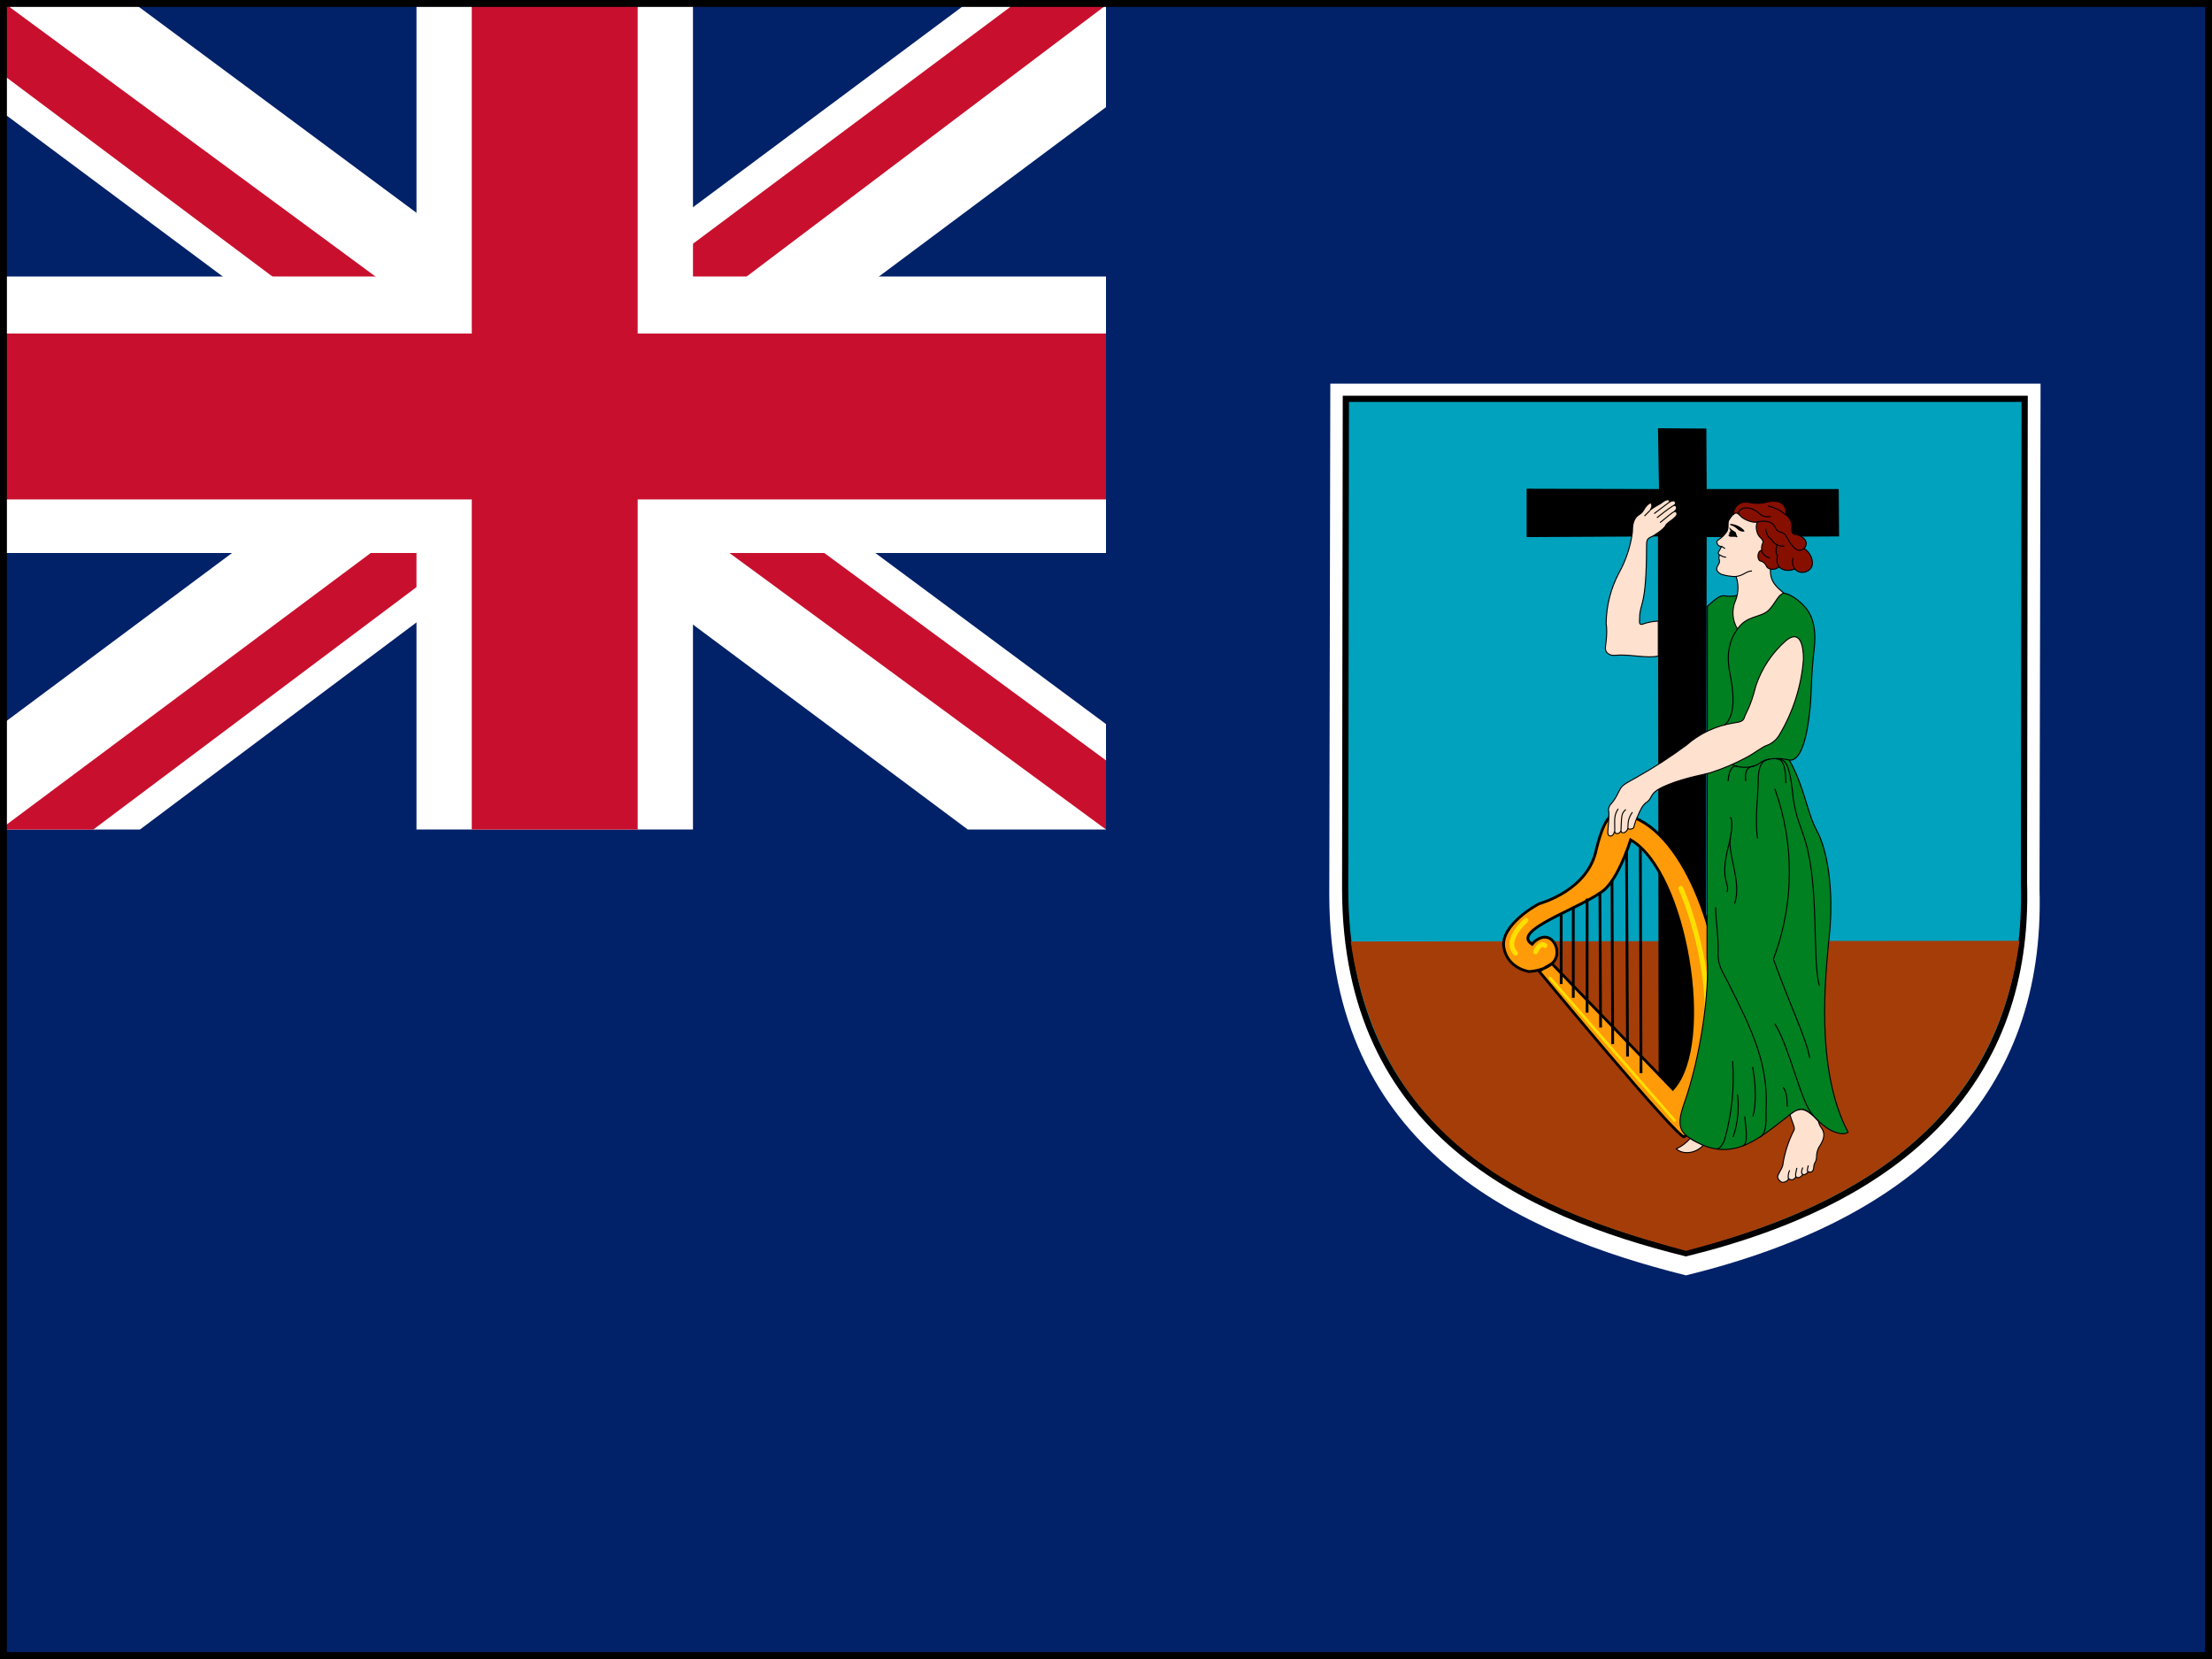
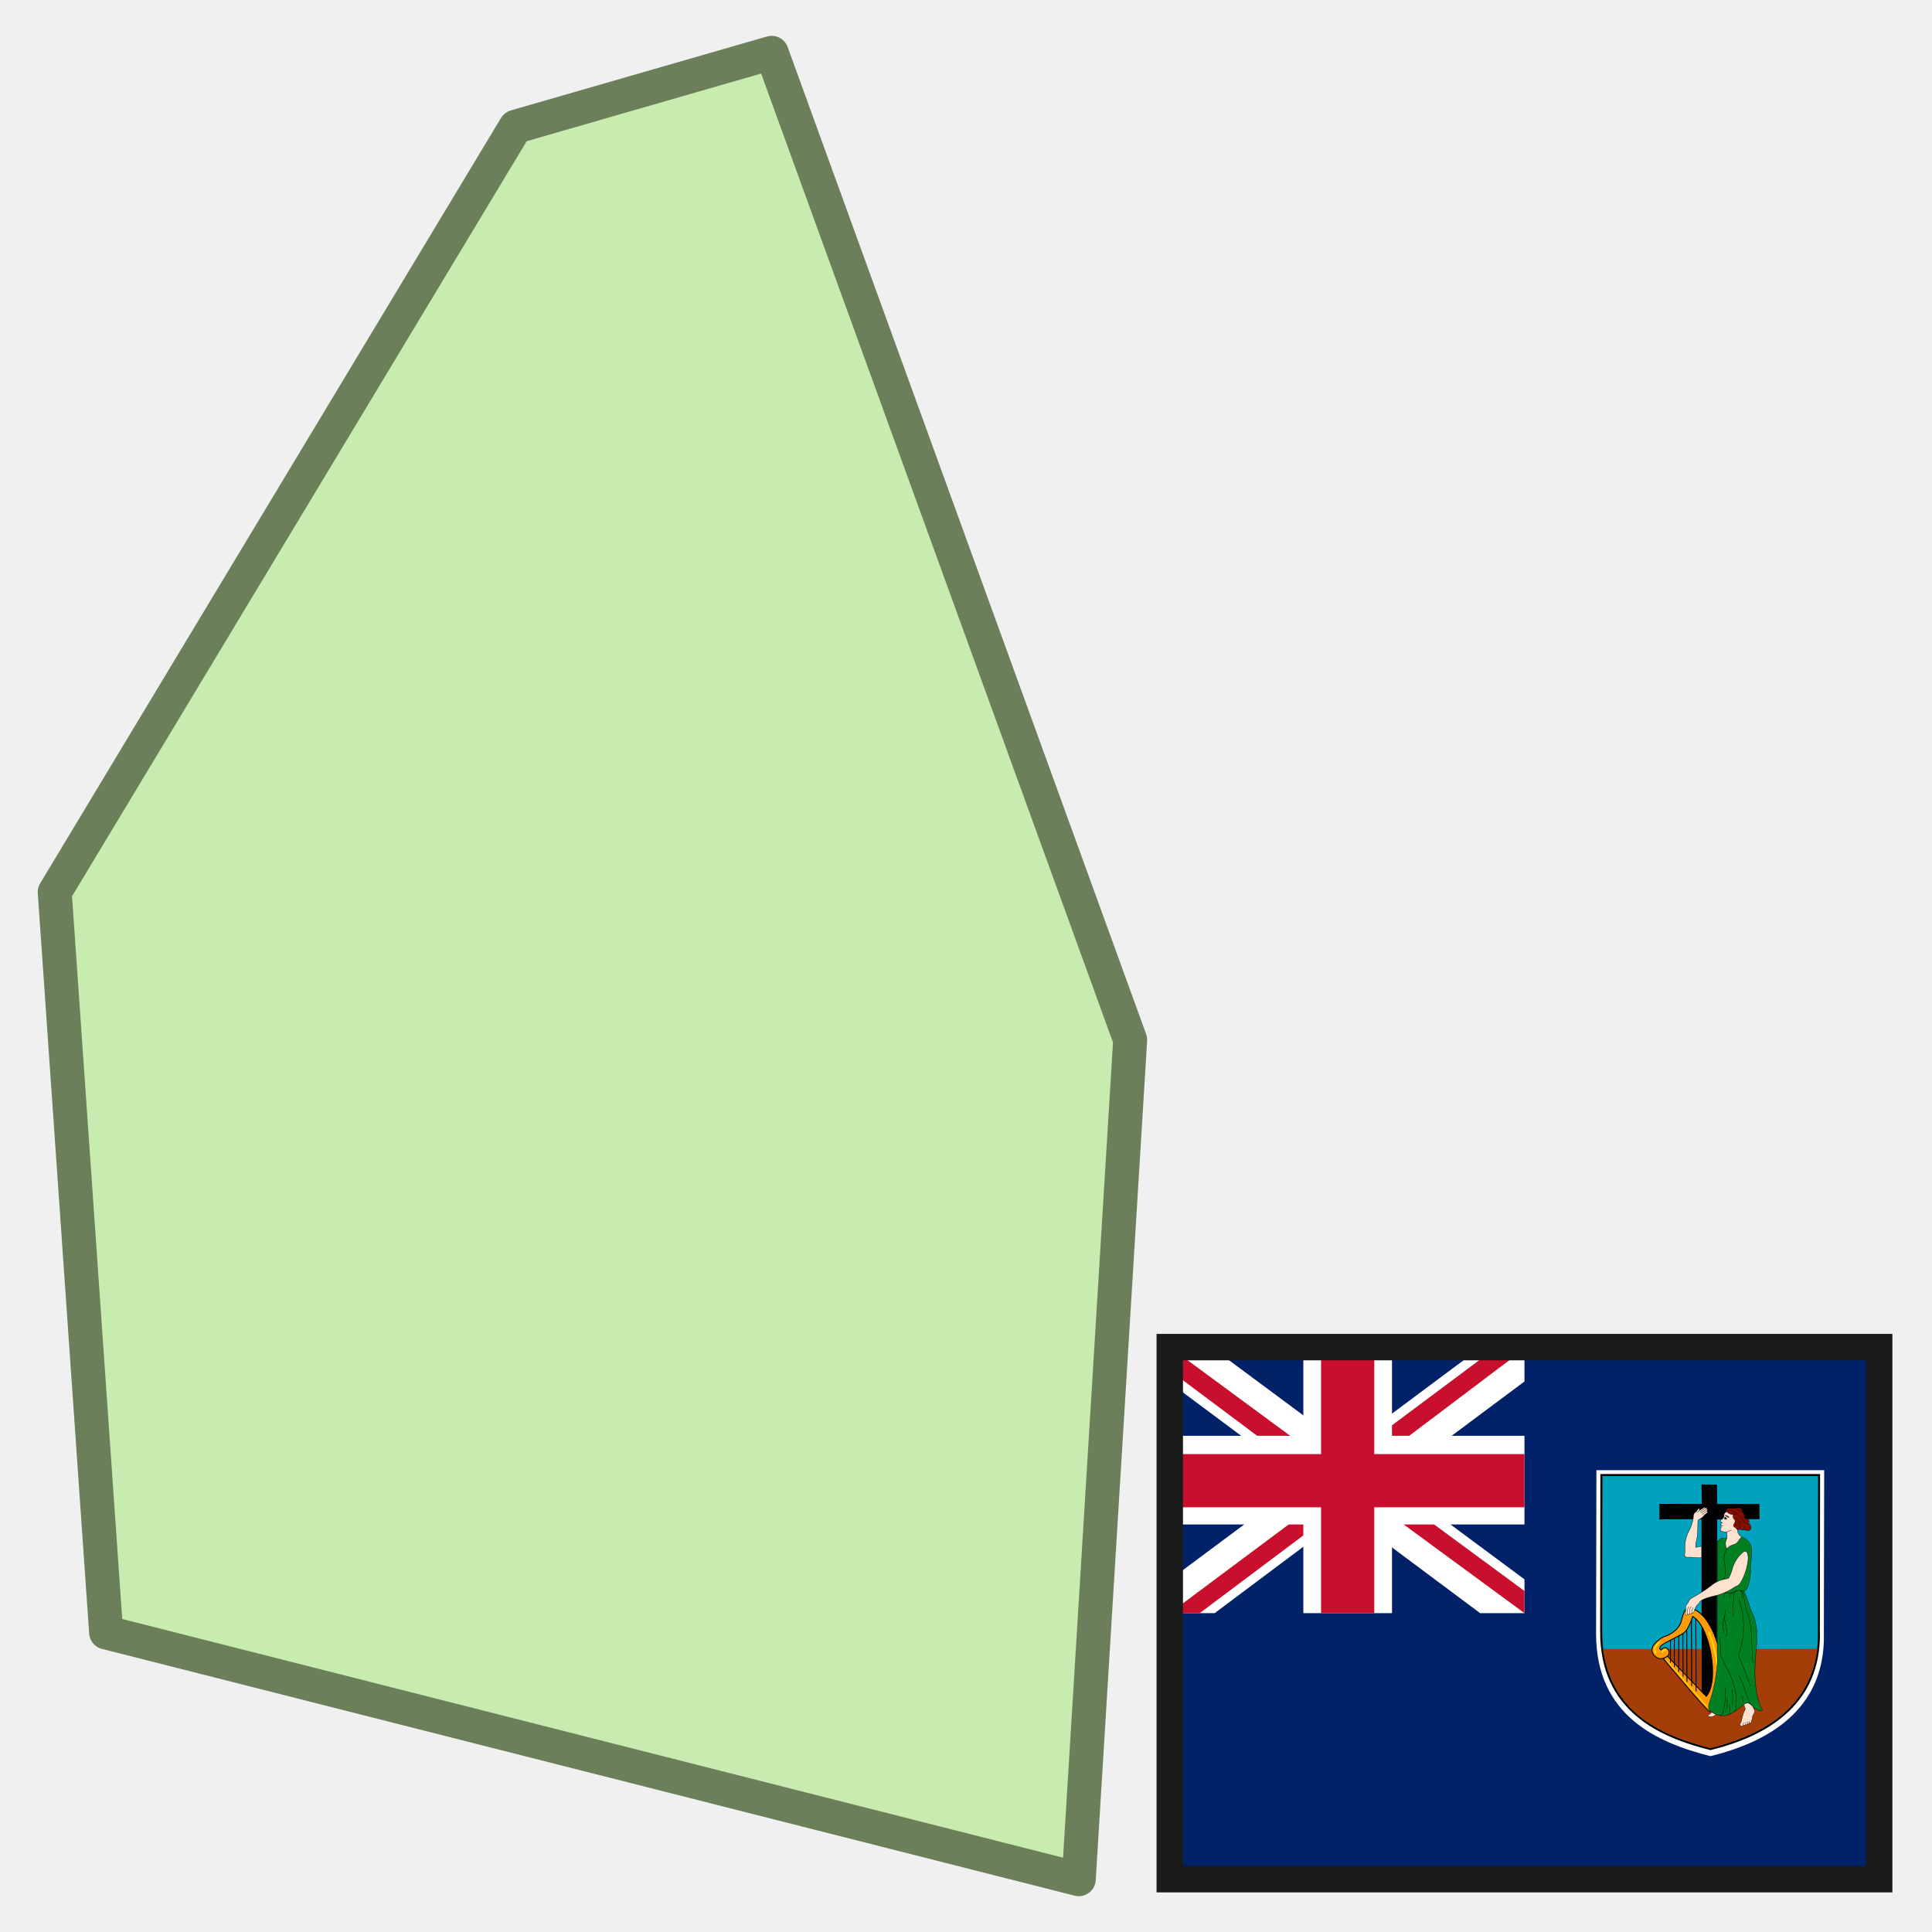
- <svg xmlns="http://www.w3.org/2000/svg" id="flag-icons-ms" viewBox="0 0 640 480" data-copyright="© 2026 Sensory App House">
-   <path fill="#012169" d="M0 0h640v480H0z" />
-   <path fill="#fff" d="M384.9 111h205.5l-.3 146.3c1.7 58.7-34.9 95.2-102.3 111.7-47.9-12-103-36.5-103.2-110z" />
-   <path fill="#00a2bd" stroke="#000" stroke-width="1.8" d="M389.4 115.4h196.4l-.2 140.2c1.6 56.3-33.4 91.2-97.8 107-45.8-11.4-98.5-35-98.6-105.4z" />
-   <path fill="#a53d08" d="M584.3 272.2c-7.2 53.7-48.6 77.2-96.5 89.7-42.5-11.4-88.2-29.6-97-89.5z" />
-   <path d="m480 141.5-.3-17.6 14 .1.1 17.5H532l.1 13.7-38.3.2-.3 161.4-13.6.1-.2-161.7-38 .2v-14z" />
-   <path fill="#ff9a08" fill-rule="evenodd" stroke="#000" stroke-width=".8" d="m449 278.8 35 36.3c12.1-13.3 3.7-63-12.2-72.1-1.9 5.9-5.1 13-8.6 15.2-7.5 5.2-26.1 11.2-19.9 15 1.4-1.9 5.1-3.7 6.9.6 2 6.9-7.8 7.3-7.8 7.3s-6.2-.8-7.3-7c-1-6.4 9.3-12.2 10.2-12.6.8-.3 14.3-4 16.6-15.9 2.9-11.8 5.8-10 6.3-10.2 17.7 1.7 29.2 33.3 29.9 55.5s-9 37-10.8 38c-1.7.9-42-47.9-42-47.9z" />
-   <path fill="#ff9a08" stroke="#000" stroke-width=".8" d="m474.6 245 .2 65.5m-4.2-64.2.3 59.4m-4.5-50.8.2 47.2m-3.7-43.9.2 39.1m-3.9-37.3v33m-4-30.4v26.1m-3.5-24v20" />
-   <g fill="none" stroke="#ffdf00" stroke-linecap="round" stroke-width="1.8">
-     <path stroke-width=".8" d="m448.5 283 36 41.2" />
-     <path stroke-width="1.4" d="M486.3 257s16.4 35.7 1.2 65m-43.2-46.6s1.2-3.1 2.7-1.8m-5.5-7.3s-6.6 5.7-3 9.5" />
+ <svg xmlns="http://www.w3.org/2000/svg" viewBox="0 0 512 512">
+   <g transform="translate(-131.15 -32.15) scale(1.1256)">
+     <path d="M 382.6 273.4 L 370.5 471.0 L 141.5 412.9 L 129.4 238.6 L 237.9 58.4 L 298.2 41.0 L 382.6 273.4 Z" fill="#c8ecb0" stroke="#6b7f5a" stroke-width="8" stroke-linejoin="round" fill-rule="evenodd" />
  </g>
-   <path fill="#008021" stroke="#000" stroke-width=".3" d="M494 175.4c2.3-2 3.6-3.3 5.1-3s3.5 0 5-.4a31 31 0 0 1 12-.4c1 .2 2.5.7 4.6 2.5s5.2 5 4.2 13.6-.7 12.3-1.2 17.2c-.8 8.5-2.7 15.5-6 15 4.5 8 5 15 8 20.5s4.8 16.8 3.7 29c-1.2 12.3-4.4 39.7 5.3 58.2-1.6 1.1-5.5 0-9-3.7s-5-3.6-7.8-1.4c-8.8 6.7-17 14.8-29.1 6.7-2.8-1.8-3.6-4-1.6-9.7 5-14 7.5-33.4 6.7-42.4z" />
-   <path fill="#ffe1cf" stroke="#000" stroke-width=".3" d="M502.3 166.8a10 10 0 0 1-.1 6.8 9 9 0 0 0 .5 8.4c2.7-4 6.6-3.2 9-5.4 2.2-2.3 2.7-4.5 4.4-5-1.7-1.5-4.3-3.2-3.8-7.5.6-4.4 6.7-8 1.2-14.6a8 8 0 0 0-13.4 1.2c-.3.8.2 2.4-.7 3.4a8 8 0 0 1-2.1 2q-1 .6-.2 1.6.3.4 1 .4l-.8 1.5q-.4.4.2 1c-.5 1.3.4 1.5-.2 2.5s-1.2 2 .6 3c.6.3 3 .8 4.4.7zm-22.5 23c-3.2.8-8.4-.6-12.3-.2-1.8.2-3.2-.7-3-2.4s.6-4.4.2-6.8a32 32 0 0 1 3.8-14.8 33 33 0 0 0 3.8-11.6c0-1.9.2-3.9 1.8-5 1.2-.7 1.4-1.4 1.8-2 1-1.5 2-1.8 2-1q.2.7-.5 1.6c1-.8 2.8-1.8 3.2-2 .4-.4 2.4-1.8 2.5-.4q1.3-.6 1.6 0 .2.6-.3 1c.6 0 1.2.9 0 1.8.7-.2 1.3.8.2 1.7-1 1-2.4 1.6-2.7 2.4s-3.2 2.9-4.3 3.3c-1.1.5-1.2 1.1-1.2 2.7 0 17.8-2 16.3-2 20.7 0 1-.3 2.1.8 1.8a15 15 0 0 1 4.6-.9v10zm.7 38.2c5.2-2.6 11.2-3.6 14.3-4.4a62 62 0 0 0 10.4-4.4c2.5-1.3 4.5-3 5.9-3.5a7 7 0 0 0 3.8-3.2 50 50 0 0 0 6.9-21.8c0-4-1-8.6-5-5.4a30 30 0 0 0-8.8 13.2c-1.6 6.4-3 7.9-3.3 9.1-.4 1.3-1.6 1.3-3.2 1.6a27 27 0 0 0-13.6 6.4 136 136 0 0 1-14.2 9.2c-3.7 2.1-4.4 2.3-5.2 4q-1.2 2.5-2.2 3.6-1.2 1.2-.8 2.6c.1.8-.2 4.2-.3 5.4s.3 1.4.7 1.5c.4 0 1-.2 1.3-1.6-.2 1.4 1.7 1 1.8-.1 0 1.5 2 .6 2-.8 0 1 1.7.3 1.7 0q.5-2 1.2-3.4c.6-1.4 1.3-3.2 2.7-4 1.5-1.2.8-2.4 3.9-4zm37.4 94.5c.3 1.3 1 2.7 1.2 3.6s-.2 1.1-.4 1.6a33 33 0 0 0-2.8 8.8c0 1.2-1 2.4-1.3 3.2q-.8 1.2.8 2.3c.4.3 2-.2 2.1-1q1.2.9 2.1-.5 1 .7 2-.7c.5.3 1.3-.3 1.6-.8.8.4 1.6 0 1.6-1.6q.1-.7.5-1.3.3-.7.3-1.7c0-.7.3-2 .9-2.8.6-1 1.5-2.5 1.1-4-.4-1.4-1-1.3-1.5-3.2-1.3-1.4-3-3.2-4.8-3.4-1.8 0-2.8 1.1-3.4 1.5zm-32.9 9.9c1.7 1.6 5.3 1.6 7.8-1-.9-.4-3-1.4-3.8-2a12 12 0 0 1-4 3z" />
-   <path fill="#870f00" stroke="#000" stroke-width=".3" d="M501.4 149c.6-4 3.5-4 5.3-3.5.8.1 2.6.3 4.4-.2 3.4-.9 6 .3 5.6 3.6 1 .7 2 2.3 1.7 3.7q-.3 2 1.4 2.1c1.3.2 4 1.8 2.2 4 1.7 1 3 3.7 2.1 5.4s-3.6 2.1-4.8.5c-1.3.6-3.3.7-4.6-.6-.9 1-3 .9-3.5 0q-.6-1.4-1.9-1.7c-.9-.3-1-2.8.4-3.1q-.1-1.3.3-2t-.8-1.8c-.8-.7-1.5-3-.7-4.4-1.4.5-4.4-.9-5-1.8q-1.2-1.4-2.1-.2z" />
-   <g fill="none" stroke="#000" stroke-width=".3">
-     <path d="M502.3 166.8c2.2-.3 3-1.6 4.6-1.6m-9.4-4.7.5.3q.7.4 1.4.4m-1.3-3.1 1 .6m4.2-9.7c-1.3-1.3 2.2-3.8 6-.2.8.8 2.5.8 3 .6m-3.8 1.6c1.8-.4 4.3-.4 5.1 1.6s2.3.6 3.5 3c1.2 2.3 3 4.8 5 3m-7.4 5.4a4 4 0 0 1-.4-3.2c-.7-.8-.4-2.5 0-3.3m-4.6 1.7c0 .7 1 2 2.4 2.2m7.2 3.2q-1-1.4-.5-3.2" />
-     <path d="M510.9 153c0 1.1.6 2.5 1.6 3 .3.6 1.4 2.2 3.8 2m.4-9a11 11 0 0 0-5.2-2.6m-8.8 35.6c-2 2.7-3.2 6.4-2.4 11.6 1 5.2 2.4 12.8-1.3 16.2m18.6 10.1c-2.6-.7-6.4-.7-8.5.9-2 1.5-5.6 1.6-7.9.4" />
-     <path d="M512 219.6c-2.3.4-3.3 2.1-3.3 6.4 0 4.2-1 10.4-.2 16.6m-.6-21.1c-1.6.4-3.2.4-2.8 4.5m-5.1 0c.1-2.4 1-4.8 2.6-4.3m14.1 4.9c0-5.6-1.2-7.1-2.8-7 2.2 0 3.7.3 4.7 9.2.6 6.8 2 9 3.7 14.4 4.1 13.6 2 34.5 4.1 42m-12.9-57a71 71 0 0 1-.4 49.3c4.8 13.4 9.6 23.1 10.5 28.6m-23.9-48c.8-2.9-2.2-3.2.4-13.3q1.6-6.4.6-8.4" />
-     <path d="M500.7 242.4c-1 4.4 3.3 12.8 1.2 19m-5.5 1.1c0 4 .9 9 .7 13-.2 3.9 1.4 5.7 3.2 9.4 6.8 13.4 11.2 22.9 10.7 35.5-.2 2.4.6 7.2-1.8 8.6m-12.6 3.4c.7 0 1.4-.4 2.3-2.4a65 65 0 0 0 2.4-23m1.4 9.6c.4 2.6.4 8-1.3 12.4" />
-     <path d="M507.1 308.7c1 5.6 1 10.7.1 14.3m-2.4 0c.2 2.2 1.2 8-.5 8.5m9.2-35.3c4.3 6.7 7.6 23.2 11.2 26.6m-7.6-2.6c0-1.8-.1-4.4-1.2-5.6M471 239.4c.1-1.2-.1-2.4 1.3-4.4m-3.3 5.2c.2-4.4.1-4.8 1.4-6m-3.2 6.1c0-3.2-.3-4.3 1-6.3m14.9-88.8-4.5 3.4m5.8-2.4q-.7.2-5 3.6m5.1-1.8c-1 .4-2.6 2-4.2 3.2m-2.9-3.5-1.6 1.6M517.5 341c-.2-.2-.2-1.3.3-2.4m1.9 1.9c-.4-.3 0-1.7.2-2.6m1.7 1.9q-.7-.4 0-2m1.5 1.2q-.4 0 .1-1.8" />
+   <rect x="310" y="357" width="188" height="141" fill="#ffffff" />
+   <g transform="translate(310 357) scale(0.29375)">
+     <path fill="#012169" d="M0 0h640v480H0z" />
+     <path fill="#fff" d="M384.9 111h205.5l-.3 146.3c1.7 58.7-34.9 95.2-102.3 111.7-47.9-12-103-36.5-103.2-110z" />
+     <path fill="#00a2bd" stroke="#000" stroke-width="1.8" d="M389.4 115.4h196.4l-.2 140.2c1.6 56.3-33.4 91.2-97.8 107-45.8-11.4-98.5-35-98.6-105.4z" />
+     <path fill="#a53d08" d="M584.3 272.2c-7.2 53.7-48.6 77.2-96.5 89.7-42.5-11.4-88.2-29.6-97-89.5z" />
+     <path d="m480 141.5-.3-17.6 14 .1.1 17.5H532l.1 13.7-38.3.2-.3 161.4-13.6.1-.2-161.7-38 .2v-14z" />
+     <path fill="#ff9a08" fill-rule="evenodd" stroke="#000" stroke-width=".8" d="m449 278.8 35 36.3c12.1-13.3 3.7-63-12.2-72.1-1.9 5.9-5.1 13-8.6 15.2-7.5 5.2-26.1 11.2-19.9 15 1.4-1.9 5.1-3.7 6.9.6 2 6.9-7.8 7.3-7.8 7.3s-6.2-.8-7.3-7c-1-6.4 9.3-12.2 10.2-12.6.8-.3 14.3-4 16.6-15.9 2.9-11.8 5.8-10 6.3-10.2 17.7 1.7 29.2 33.3 29.9 55.5s-9 37-10.8 38c-1.7.9-42-47.9-42-47.9z" />
+     <path fill="#ff9a08" stroke="#000" stroke-width=".8" d="m474.6 245 .2 65.5m-4.2-64.2.3 59.4m-4.5-50.8.2 47.2m-3.7-43.9.2 39.1m-3.9-37.3v33m-4-30.4v26.1m-3.5-24v20" />
+     <g fill="none" stroke="#ffdf00" stroke-linecap="round" stroke-width="1.8">
+       <path stroke-width=".8" d="m448.5 283 36 41.2" />
+       <path stroke-width="1.4" d="M486.3 257s16.4 35.7 1.2 65m-43.2-46.6s1.2-3.1 2.7-1.8m-5.5-7.3s-6.6 5.7-3 9.5" />
+     </g>
+     <path fill="#008021" stroke="#000" stroke-width=".3" d="M494 175.4c2.3-2 3.6-3.3 5.1-3s3.5 0 5-.4a31 31 0 0 1 12-.4c1 .2 2.5.7 4.6 2.5s5.2 5 4.2 13.6-.7 12.3-1.2 17.2c-.8 8.5-2.7 15.5-6 15 4.5 8 5 15 8 20.5s4.8 16.8 3.7 29c-1.2 12.3-4.4 39.7 5.3 58.2-1.6 1.1-5.5 0-9-3.7s-5-3.6-7.8-1.4c-8.8 6.7-17 14.8-29.1 6.7-2.8-1.8-3.6-4-1.6-9.7 5-14 7.5-33.4 6.7-42.4z" />
+     <path fill="#ffe1cf" stroke="#000" stroke-width=".3" d="M502.3 166.8a10 10 0 0 1-.1 6.8 9 9 0 0 0 .5 8.4c2.7-4 6.6-3.2 9-5.4 2.2-2.3 2.7-4.5 4.4-5-1.7-1.5-4.3-3.2-3.8-7.5.6-4.4 6.7-8 1.2-14.6a8 8 0 0 0-13.4 1.2c-.3.8.2 2.4-.7 3.4a8 8 0 0 1-2.1 2q-1 .6-.2 1.6.3.4 1 .4l-.8 1.5q-.4.4.2 1c-.5 1.3.4 1.5-.2 2.5s-1.2 2 .6 3c.6.3 3 .8 4.4.7zm-22.5 23c-3.2.8-8.4-.6-12.3-.2-1.8.2-3.2-.7-3-2.4s.6-4.4.2-6.8a32 32 0 0 1 3.8-14.8 33 33 0 0 0 3.8-11.6c0-1.9.2-3.9 1.8-5 1.2-.7 1.4-1.4 1.8-2 1-1.5 2-1.8 2-1q.2.7-.5 1.6c1-.8 2.8-1.8 3.2-2 .4-.4 2.4-1.8 2.5-.4q1.3-.6 1.6 0 .2.6-.3 1c.6 0 1.2.9 0 1.8.7-.2 1.3.8.2 1.7-1 1-2.4 1.6-2.7 2.4s-3.2 2.9-4.3 3.3c-1.1.5-1.2 1.1-1.2 2.7 0 17.8-2 16.3-2 20.7 0 1-.3 2.1.8 1.8a15 15 0 0 1 4.6-.9v10zm.7 38.2c5.2-2.6 11.2-3.6 14.3-4.4a62 62 0 0 0 10.4-4.4c2.5-1.3 4.5-3 5.9-3.5a7 7 0 0 0 3.8-3.2 50 50 0 0 0 6.9-21.8c0-4-1-8.6-5-5.4a30 30 0 0 0-8.8 13.2c-1.6 6.4-3 7.9-3.3 9.1-.4 1.3-1.6 1.3-3.2 1.6a27 27 0 0 0-13.6 6.4 136 136 0 0 1-14.2 9.2c-3.7 2.1-4.4 2.3-5.2 4q-1.2 2.5-2.2 3.6-1.2 1.2-.8 2.6c.1.8-.2 4.2-.3 5.4s.3 1.4.7 1.5c.4 0 1-.2 1.3-1.6-.2 1.4 1.7 1 1.8-.1 0 1.5 2 .6 2-.8 0 1 1.7.3 1.7 0q.5-2 1.2-3.4c.6-1.4 1.3-3.2 2.7-4 1.5-1.2.8-2.4 3.9-4zm37.4 94.5c.3 1.3 1 2.7 1.2 3.6s-.2 1.1-.4 1.6a33 33 0 0 0-2.8 8.8c0 1.2-1 2.4-1.3 3.2q-.8 1.2.8 2.3c.4.3 2-.2 2.1-1q1.2.9 2.1-.5 1 .7 2-.7c.5.3 1.3-.3 1.6-.8.8.4 1.6 0 1.6-1.6q.1-.7.5-1.3.3-.7.3-1.7c0-.7.3-2 .9-2.8.6-1 1.5-2.5 1.1-4-.4-1.4-1-1.3-1.5-3.2-1.3-1.4-3-3.2-4.8-3.4-1.8 0-2.8 1.1-3.4 1.5zm-32.9 9.9c1.7 1.6 5.3 1.6 7.8-1-.9-.4-3-1.4-3.8-2a12 12 0 0 1-4 3z" />
+     <path fill="#870f00" stroke="#000" stroke-width=".3" d="M501.4 149c.6-4 3.5-4 5.3-3.5.8.1 2.6.3 4.4-.2 3.4-.9 6 .3 5.6 3.6 1 .7 2 2.3 1.7 3.7q-.3 2 1.4 2.1c1.3.2 4 1.8 2.2 4 1.7 1 3 3.7 2.1 5.4s-3.6 2.1-4.8.5c-1.3.6-3.3.7-4.6-.6-.9 1-3 .9-3.5 0q-.6-1.4-1.9-1.7c-.9-.3-1-2.8.4-3.1q-.1-1.3.3-2t-.8-1.8c-.8-.7-1.5-3-.7-4.4-1.4.5-4.4-.9-5-1.8q-1.2-1.4-2.1-.2z" />
+     <g fill="none" stroke="#000" stroke-width=".3">
+       <path d="M502.3 166.8c2.2-.3 3-1.6 4.6-1.6m-9.4-4.7.5.3q.7.4 1.4.4m-1.3-3.1 1 .6m4.2-9.7c-1.3-1.3 2.2-3.8 6-.2.8.8 2.5.8 3 .6m-3.8 1.6c1.8-.4 4.3-.4 5.1 1.6s2.3.6 3.5 3c1.2 2.3 3 4.8 5 3m-7.4 5.4a4 4 0 0 1-.4-3.2c-.7-.8-.4-2.5 0-3.3m-4.6 1.7c0 .7 1 2 2.4 2.2m7.2 3.2q-1-1.4-.5-3.2" />
+       <path d="M510.9 153c0 1.1.6 2.5 1.6 3 .3.6 1.4 2.2 3.8 2m.4-9a11 11 0 0 0-5.2-2.6m-8.8 35.6c-2 2.7-3.2 6.4-2.4 11.6 1 5.2 2.4 12.8-1.3 16.2m18.6 10.1c-2.6-.7-6.4-.7-8.5.9-2 1.5-5.6 1.6-7.9.4" />
+       <path d="M512 219.6c-2.3.4-3.3 2.1-3.3 6.4 0 4.2-1 10.4-.2 16.6m-.6-21.1c-1.6.4-3.2.4-2.8 4.5m-5.1 0c.1-2.4 1-4.8 2.6-4.3m14.1 4.9c0-5.6-1.2-7.1-2.8-7 2.2 0 3.7.3 4.7 9.2.6 6.8 2 9 3.7 14.4 4.1 13.6 2 34.5 4.1 42m-12.9-57a71 71 0 0 1-.4 49.3c4.8 13.4 9.6 23.1 10.5 28.6m-23.9-48c.8-2.9-2.2-3.2.4-13.3q1.6-6.4.6-8.4" />
+       <path d="M500.7 242.4c-1 4.4 3.3 12.8 1.2 19m-5.5 1.1c0 4 .9 9 .7 13-.2 3.9 1.4 5.7 3.2 9.4 6.8 13.4 11.2 22.9 10.7 35.5-.2 2.4.6 7.2-1.8 8.6m-12.6 3.4c.7 0 1.4-.4 2.3-2.4a65 65 0 0 0 2.4-23m1.4 9.6c.4 2.6.4 8-1.3 12.4" />
+       <path d="M507.1 308.7c1 5.6 1 10.7.1 14.3m-2.4 0c.2 2.2 1.2 8-.5 8.5m9.2-35.3c4.3 6.7 7.6 23.2 11.2 26.6m-7.6-2.6c0-1.8-.1-4.4-1.2-5.6M471 239.4c.1-1.2-.1-2.4 1.3-4.4m-3.3 5.2c.2-4.4.1-4.8 1.4-6m-3.2 6.1c0-3.2-.3-4.3 1-6.3m14.9-88.8-4.5 3.4m5.8-2.4q-.7.2-5 3.6m5.1-1.8c-1 .4-2.6 2-4.2 3.2m-2.9-3.5-1.6 1.6M517.5 341c-.2-.2-.2-1.3.3-2.4m1.9 1.9c-.4-.3 0-1.7.2-2.6m1.7 1.9q-.7-.4 0-2m1.5 1.2q-.4 0 .1-1.8" />
+     </g>
+     <path d="M500.5 152.7c.8 1 1.7 1 1.8 1.6.2.8.3.8.4 1s-.4.2-.6 0h-1.4c-.4 0-.8-.5-.6-.5q.4-.1.2-.4 0-.5.4-.7l-.1-.3c-.2-.3-.3-1-.1-.8zm.5-1.1a6 6 0 0 1 3.4 1.6c.7.8.1.6-.2.6s-1-.2-1.4-.6a5 5 0 0 0-1.9-1.2c-.3 0-.6-.4 0-.4z" />
+     <path fill="#012169" d="M0 0h320v240H0z" />
+     <path fill="#FFF" d="m37.5 0 122 90.5L281 0h39v31l-120 89.5 120 89V240h-40l-120-89.5L40.5 240H0v-30l119.5-89L0 32V0z" />
+     <path fill="#C8102E" d="M212 140.5 320 220v20l-135.5-99.5zm-92 10 3 17.5-96 72H0zM320 0v1.5l-124.5 94 1-22L295 0zM0 0l119.5 88h-30L0 21z" />
+     <path fill="#FFF" d="M120.5 0v240h80V0zM0 80v80h320V80z" />
+     <path fill="#C8102E" d="M0 96.5v48h320v-48zM136.5 0v240h48V0z" />
+     <rect x="1" y="1" width="638" height="478" fill="none" stroke="#000000" stroke-width="2" />
  </g>
-   <path d="M500.5 152.7c.8 1 1.7 1 1.8 1.6.2.8.3.8.4 1s-.4.2-.6 0h-1.4c-.4 0-.8-.5-.6-.5q.4-.1.2-.4 0-.5.4-.7l-.1-.3c-.2-.3-.3-1-.1-.8zm.5-1.1a6 6 0 0 1 3.4 1.6c.7.8.1.6-.2.6s-1-.2-1.4-.6a5 5 0 0 0-1.9-1.2c-.3 0-.6-.4 0-.4z" />
-   <path fill="#012169" d="M0 0h320v240H0z" />
-   <path fill="#FFF" d="m37.5 0 122 90.5L281 0h39v31l-120 89.5 120 89V240h-40l-120-89.5L40.5 240H0v-30l119.5-89L0 32V0z" />
-   <path fill="#C8102E" d="M212 140.5 320 220v20l-135.5-99.5zm-92 10 3 17.5-96 72H0zM320 0v1.5l-124.5 94 1-22L295 0zM0 0l119.5 88h-30L0 21z" />
-   <path fill="#FFF" d="M120.5 0v240h80V0zM0 80v80h320V80z" />
-   <path fill="#C8102E" d="M0 96.5v48h320v-48zM136.5 0v240h48V0z" />
-   <rect x="1" y="1" width="638" height="478" fill="none" stroke="#000000" stroke-width="2" />
+   <rect x="310" y="357" width="188" height="141" fill="none" stroke="#1a1a1a" stroke-width="7" />
</svg>
